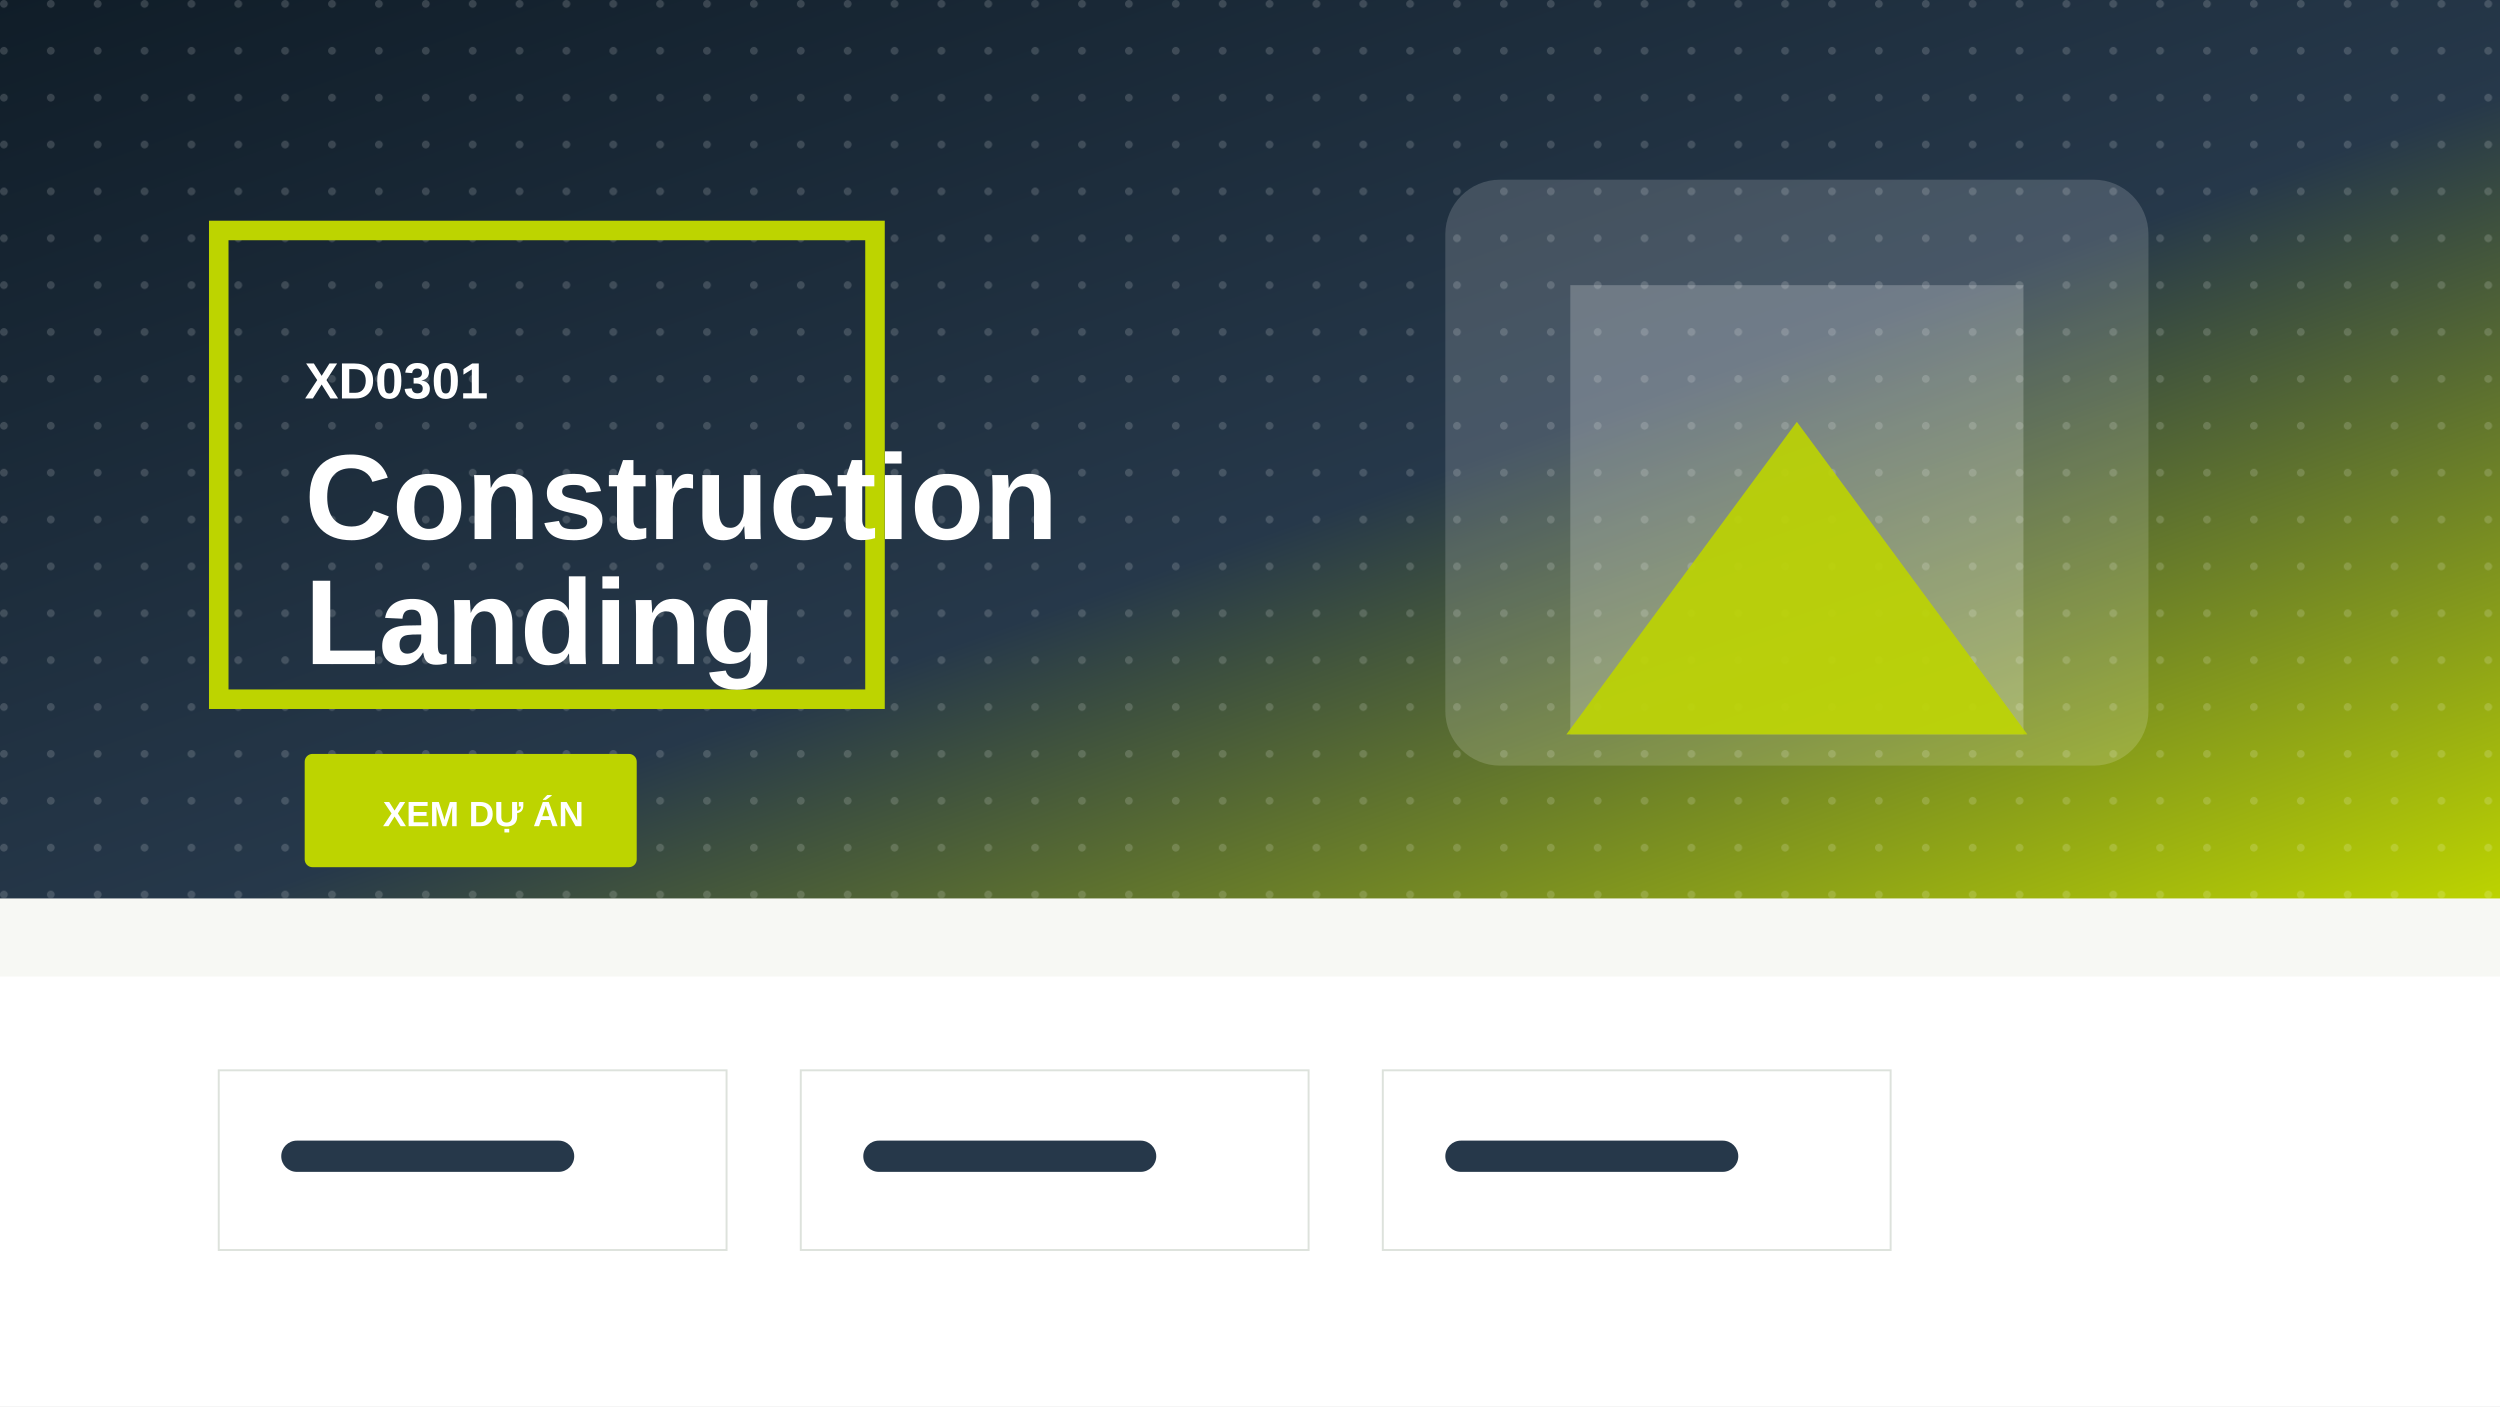
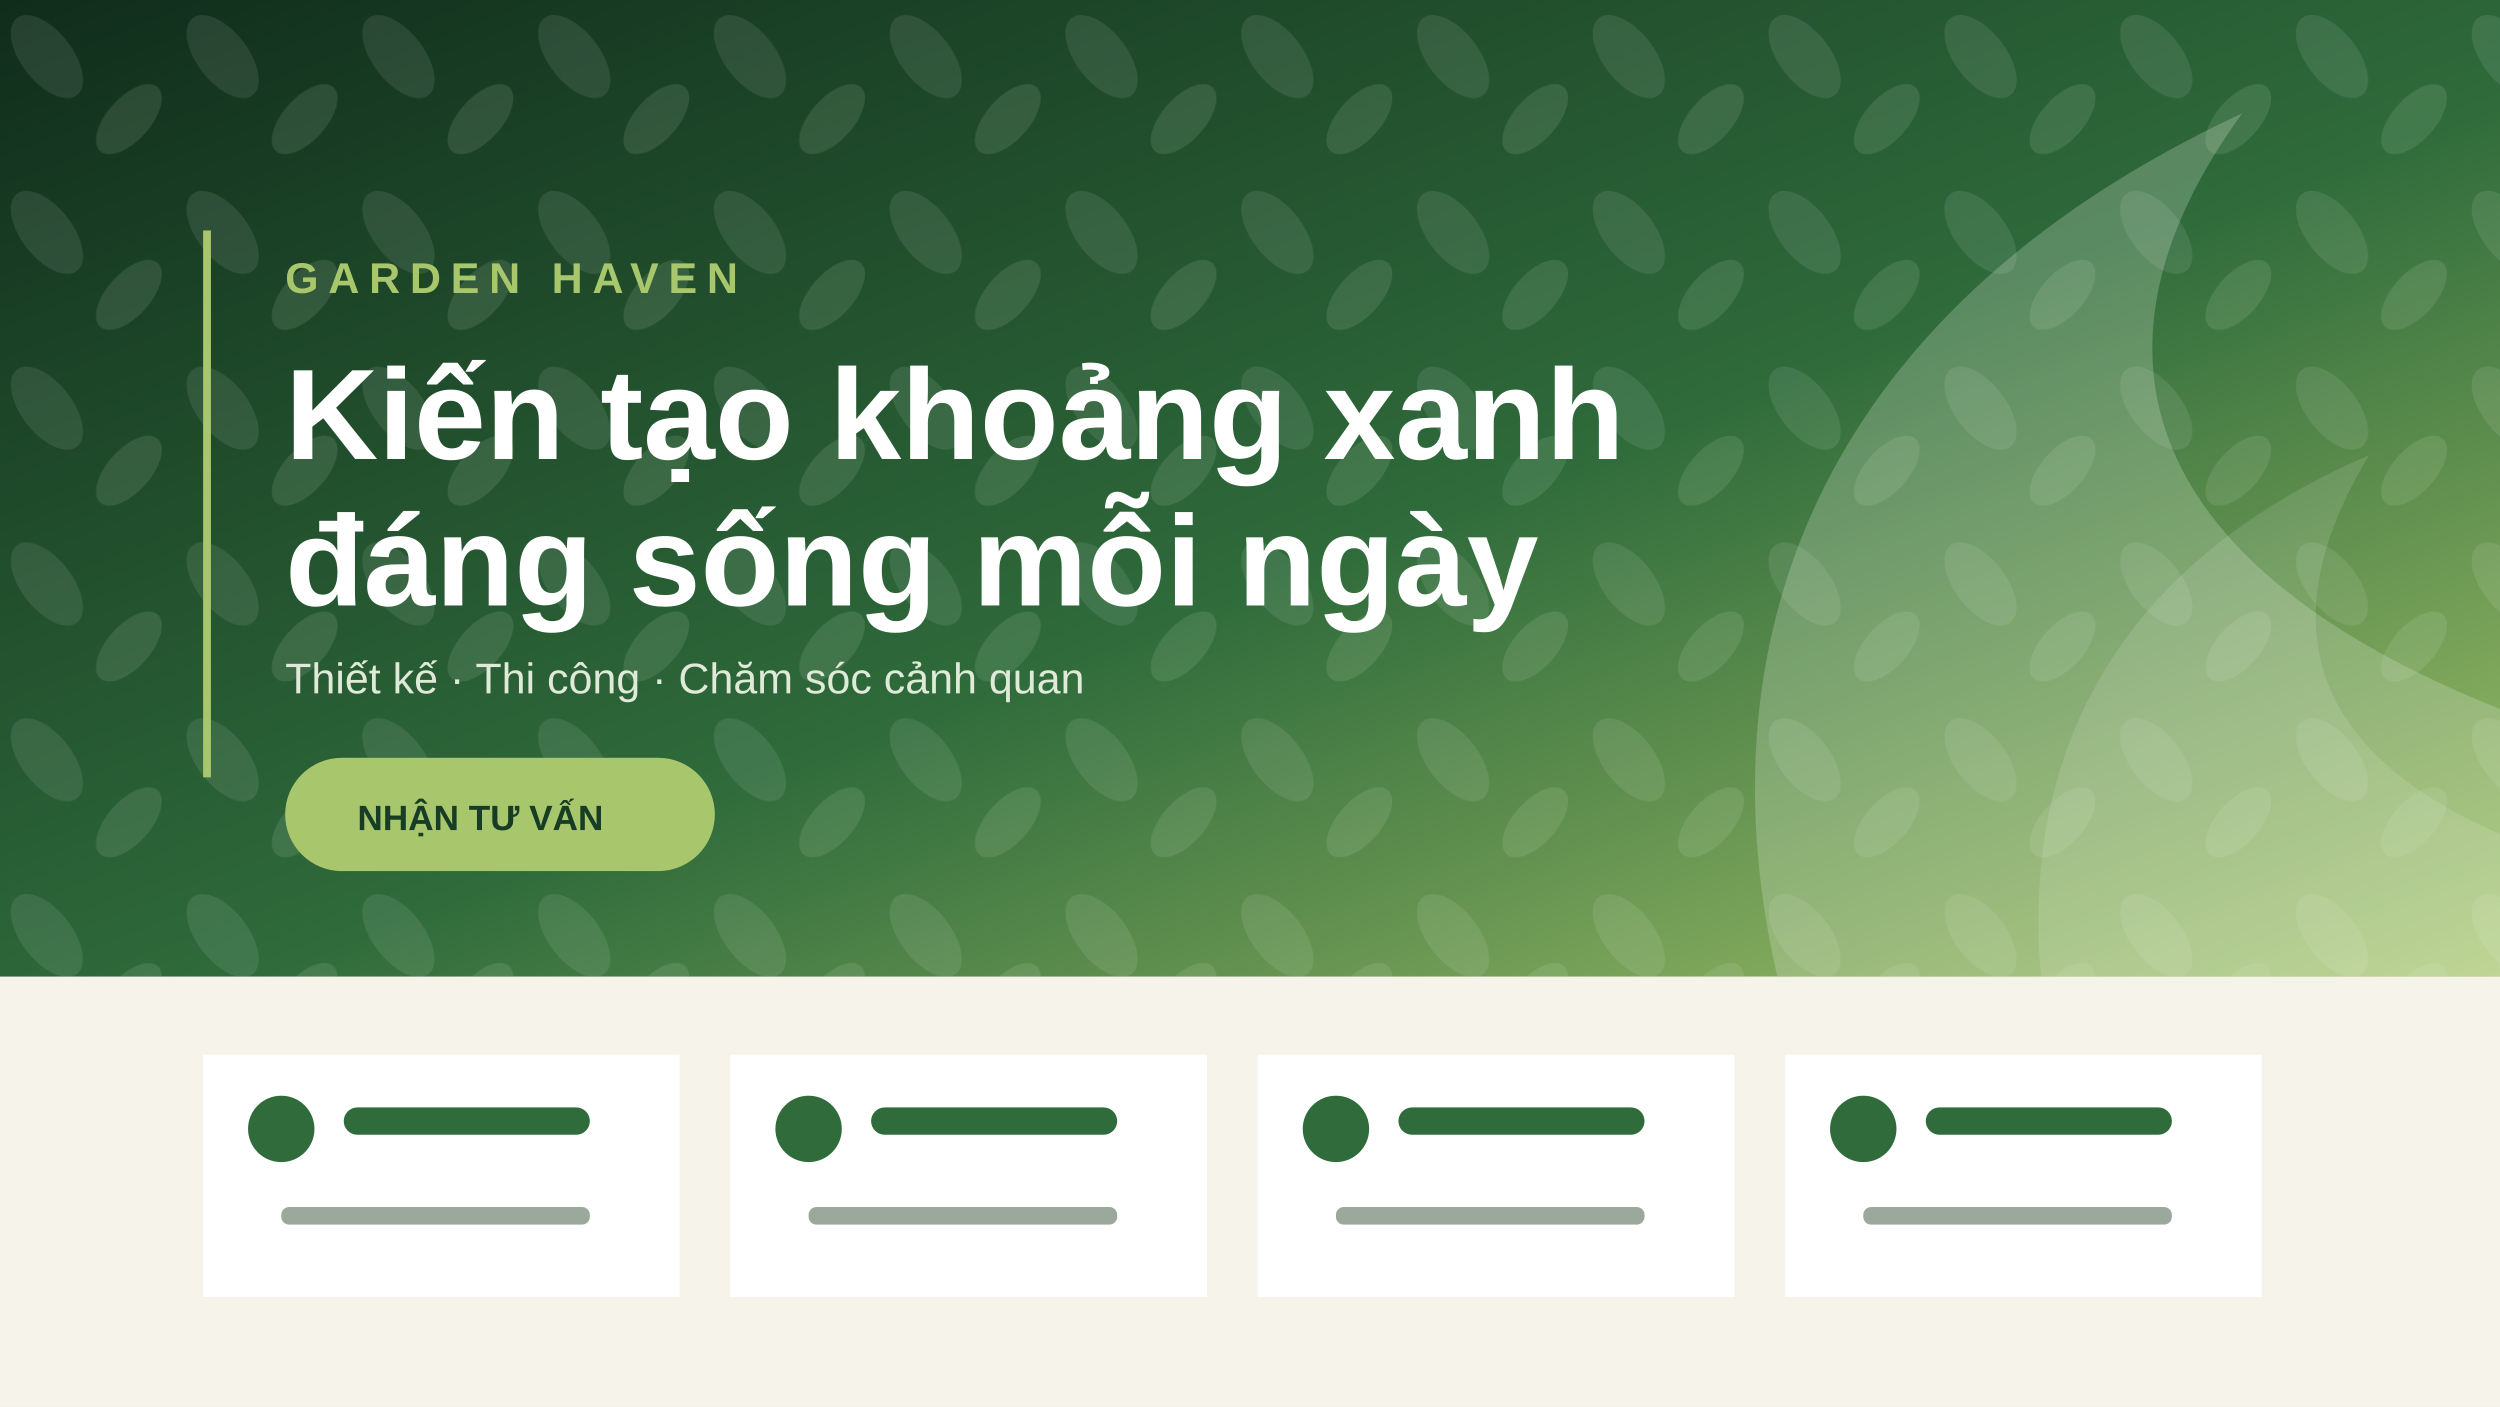
- <svg xmlns="http://www.w3.org/2000/svg" width="1280" height="720" viewBox="0 0 1280 720" role="img" aria-label="XD0301 construction landing cover">
+ <svg xmlns="http://www.w3.org/2000/svg" width="1280" height="720" viewBox="0 0 1280 720" role="img" aria-label="XD0310 Garden Haven cover">
  <defs>
    <linearGradient id="bg" x1="0" y1="0" x2="1" y2="1">
-       <stop offset="0" stop-color="#101d28" />
-       <stop offset=".55" stop-color="#26384a" />
-       <stop offset="1" stop-color="#bdd400" />
+       <stop offset="0" stop-color="#102c1b" />
+       <stop offset=".55" stop-color="#2f6b3b" />
+       <stop offset="1" stop-color="#a8c66c" />
    </linearGradient>
-     <pattern id="dots" width="24" height="24" patternUnits="userSpaceOnUse">
-       <circle cx="2" cy="2" r="2" fill="#ffffff" opacity=".16" />
+     <pattern id="leaves" width="90" height="90" patternUnits="userSpaceOnUse">
+       <ellipse cx="24" cy="29" rx="13" ry="25" fill="#ffffff" opacity=".09" transform="rotate(-38 24 29)" />
+       <ellipse cx="66" cy="61" rx="11" ry="22" fill="#dfead8" opacity=".12" transform="rotate(42 66 61)" />
    </pattern>
  </defs>
-   <rect width="1280" height="720" fill="#f7f8f4" />
-   <rect width="1280" height="460" fill="url(#bg)" />
-   <rect width="1280" height="460" fill="url(#dots)" />
-   <rect x="112" y="118" width="336" height="240" fill="none" stroke="#bdd400" stroke-width="10" />
-   <text x="156" y="204" fill="#ffffff" font-family="Arial, sans-serif" font-size="26" font-weight="700">XD0301</text>
-   <text x="156" y="276" fill="#ffffff" font-family="Arial, sans-serif" font-size="62" font-weight="800">Construction</text>
-   <text x="156" y="340" fill="#ffffff" font-family="Arial, sans-serif" font-size="62" font-weight="800">Landing</text>
-   <rect x="156" y="386" width="170" height="58" rx="4" fill="#bdd400" />
-   <text x="196" y="423" fill="#ffffff" font-family="Arial, sans-serif" font-size="18" font-weight="800">XEM DỰ ÁN</text>
-   <rect x="740" y="92" width="360" height="300" rx="28" fill="#ffffff" opacity=".16" />
-   <rect x="804" y="146" width="232" height="230" fill="#ffffff" opacity=".22" />
-   <path d="M802 376 L920 216 L1038 376 Z" fill="#bdd400" opacity=".9" />
-   <rect x="0" y="500" width="1280" height="220" fill="#ffffff" />
-   <rect x="112" y="548" width="260" height="92" fill="#fff" stroke="#dde2dc" />
-   <rect x="410" y="548" width="260" height="92" fill="#fff" stroke="#dde2dc" />
-   <rect x="708" y="548" width="260" height="92" fill="#fff" stroke="#dde2dc" />
-   <rect x="144" y="584" width="150" height="16" rx="8" fill="#26384a" />
-   <rect x="442" y="584" width="150" height="16" rx="8" fill="#26384a" />
-   <rect x="740" y="584" width="150" height="16" rx="8" fill="#26384a" />
+   <rect width="1280" height="720" fill="#f6f4ea" />
+   <rect width="1280" height="500" fill="url(#bg)" />
+   <rect width="1280" height="500" fill="url(#leaves)" />
+   <path d="M910 500c-38-164 13-337 238-442-90 124-49 233 132 305v137z" fill="#dfead8" opacity=".25" />
+   <path d="M1045 500c-10-111 36-210 168-267-52 86-30 152 67 194v73z" fill="#ffffff" opacity=".12" />
+   <rect x="104" y="118" width="4" height="280" fill="#a8c66c" />
+   <text x="146" y="150" fill="#a8c66c" font-family="Segoe UI, Arial, sans-serif" font-size="22" font-weight="800" letter-spacing="5">GARDEN HAVEN</text>
+   <text x="146" y="235" fill="#ffffff" font-family="Segoe UI, Arial, sans-serif" font-size="66" font-weight="750">Kiến tạo khoảng xanh</text>
+   <text x="146" y="310" fill="#ffffff" font-family="Segoe UI, Arial, sans-serif" font-size="66" font-weight="750">đáng sống mỗi ngày</text>
+   <text x="146" y="355" fill="#dfead8" font-family="Segoe UI, Arial, sans-serif" font-size="22">Thiết kế · Thi công · Chăm sóc cảnh quan</text>
+   <rect x="146" y="388" width="220" height="58" rx="29" fill="#a8c66c" />
+   <text x="183" y="425" fill="#173d25" font-family="Segoe UI, Arial, sans-serif" font-size="18" font-weight="800">NHẬN TƯ VẤN</text>
+   <g transform="translate(104 540)">
+     <rect width="244" height="124" rx="28 28 8 28" fill="#ffffff" />
+     <rect x="270" width="244" height="124" rx="28 28 8 28" fill="#ffffff" />
+     <rect x="540" width="244" height="124" rx="28 28 8 28" fill="#ffffff" />
+     <rect x="810" width="244" height="124" rx="28 28 8 28" fill="#ffffff" />
+     <g fill="#2f6b3b">
+       <circle cx="40" cy="38" r="17" />
+       <circle cx="310" cy="38" r="17" />
+       <circle cx="580" cy="38" r="17" />
+       <circle cx="850" cy="38" r="17" />
+       <rect x="72" y="27" width="126" height="14" rx="7" />
+       <rect x="342" y="27" width="126" height="14" rx="7" />
+       <rect x="612" y="27" width="126" height="14" rx="7" />
+       <rect x="882" y="27" width="126" height="14" rx="7" />
+     </g>
+     <g fill="#9ba99d">
+       <rect x="40" y="78" width="158" height="9" rx="4" />
+       <rect x="310" y="78" width="158" height="9" rx="4" />
+       <rect x="580" y="78" width="158" height="9" rx="4" />
+       <rect x="850" y="78" width="158" height="9" rx="4" />
+     </g>
+   </g>
</svg>
